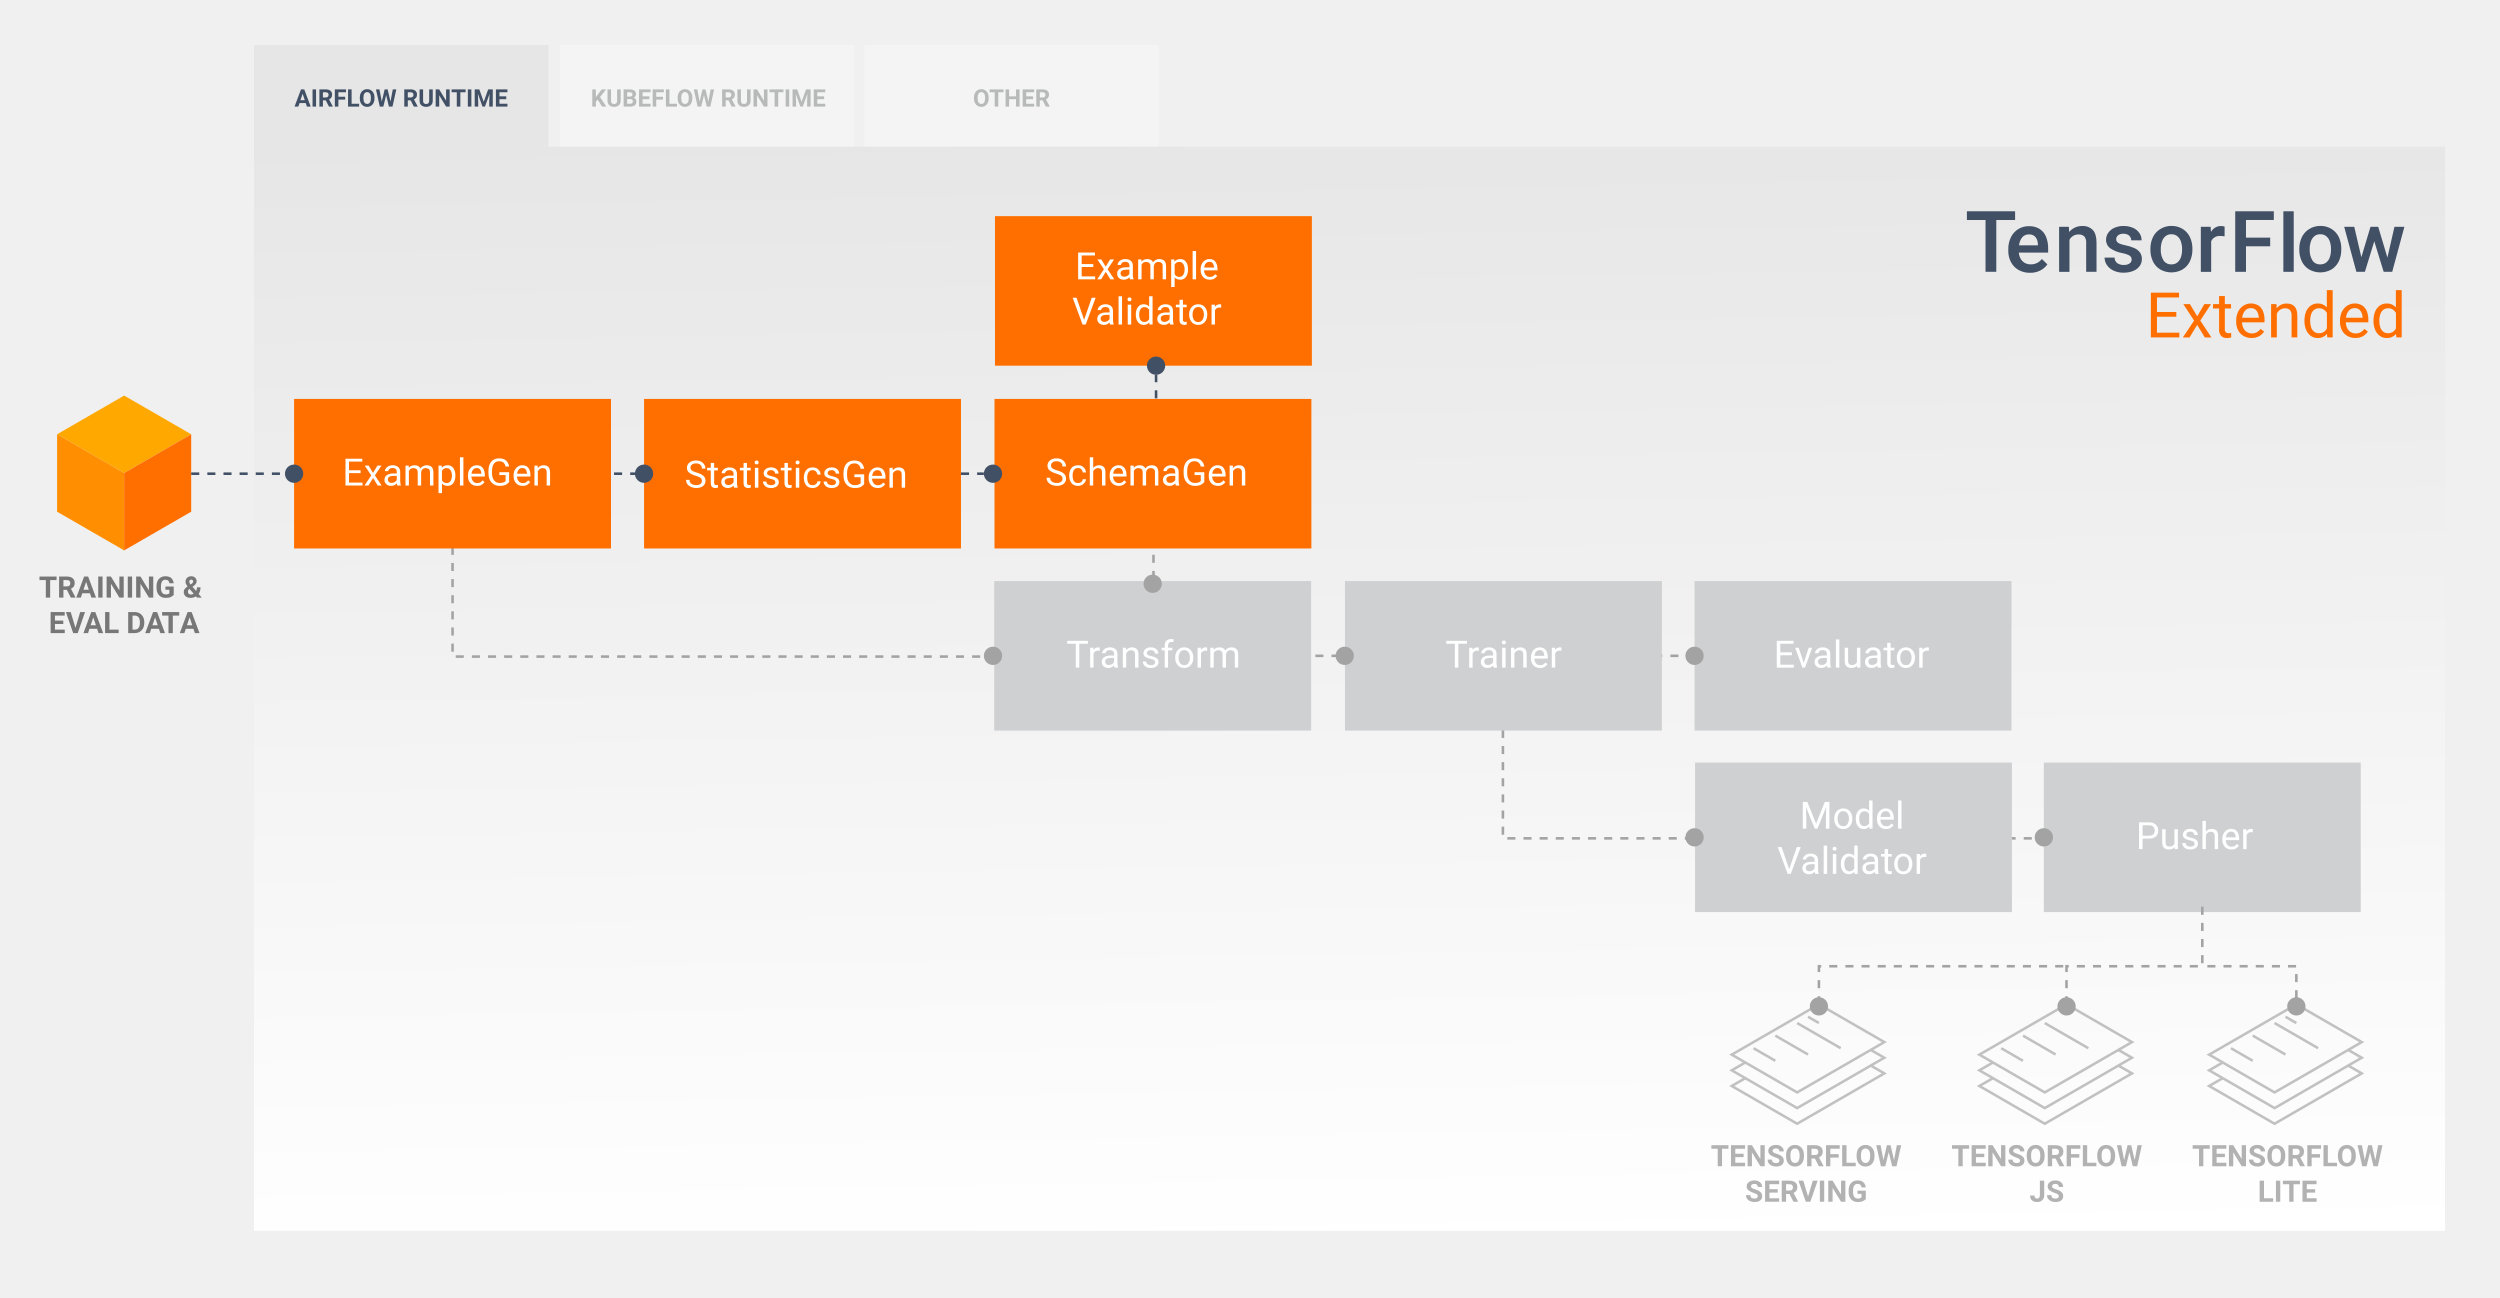
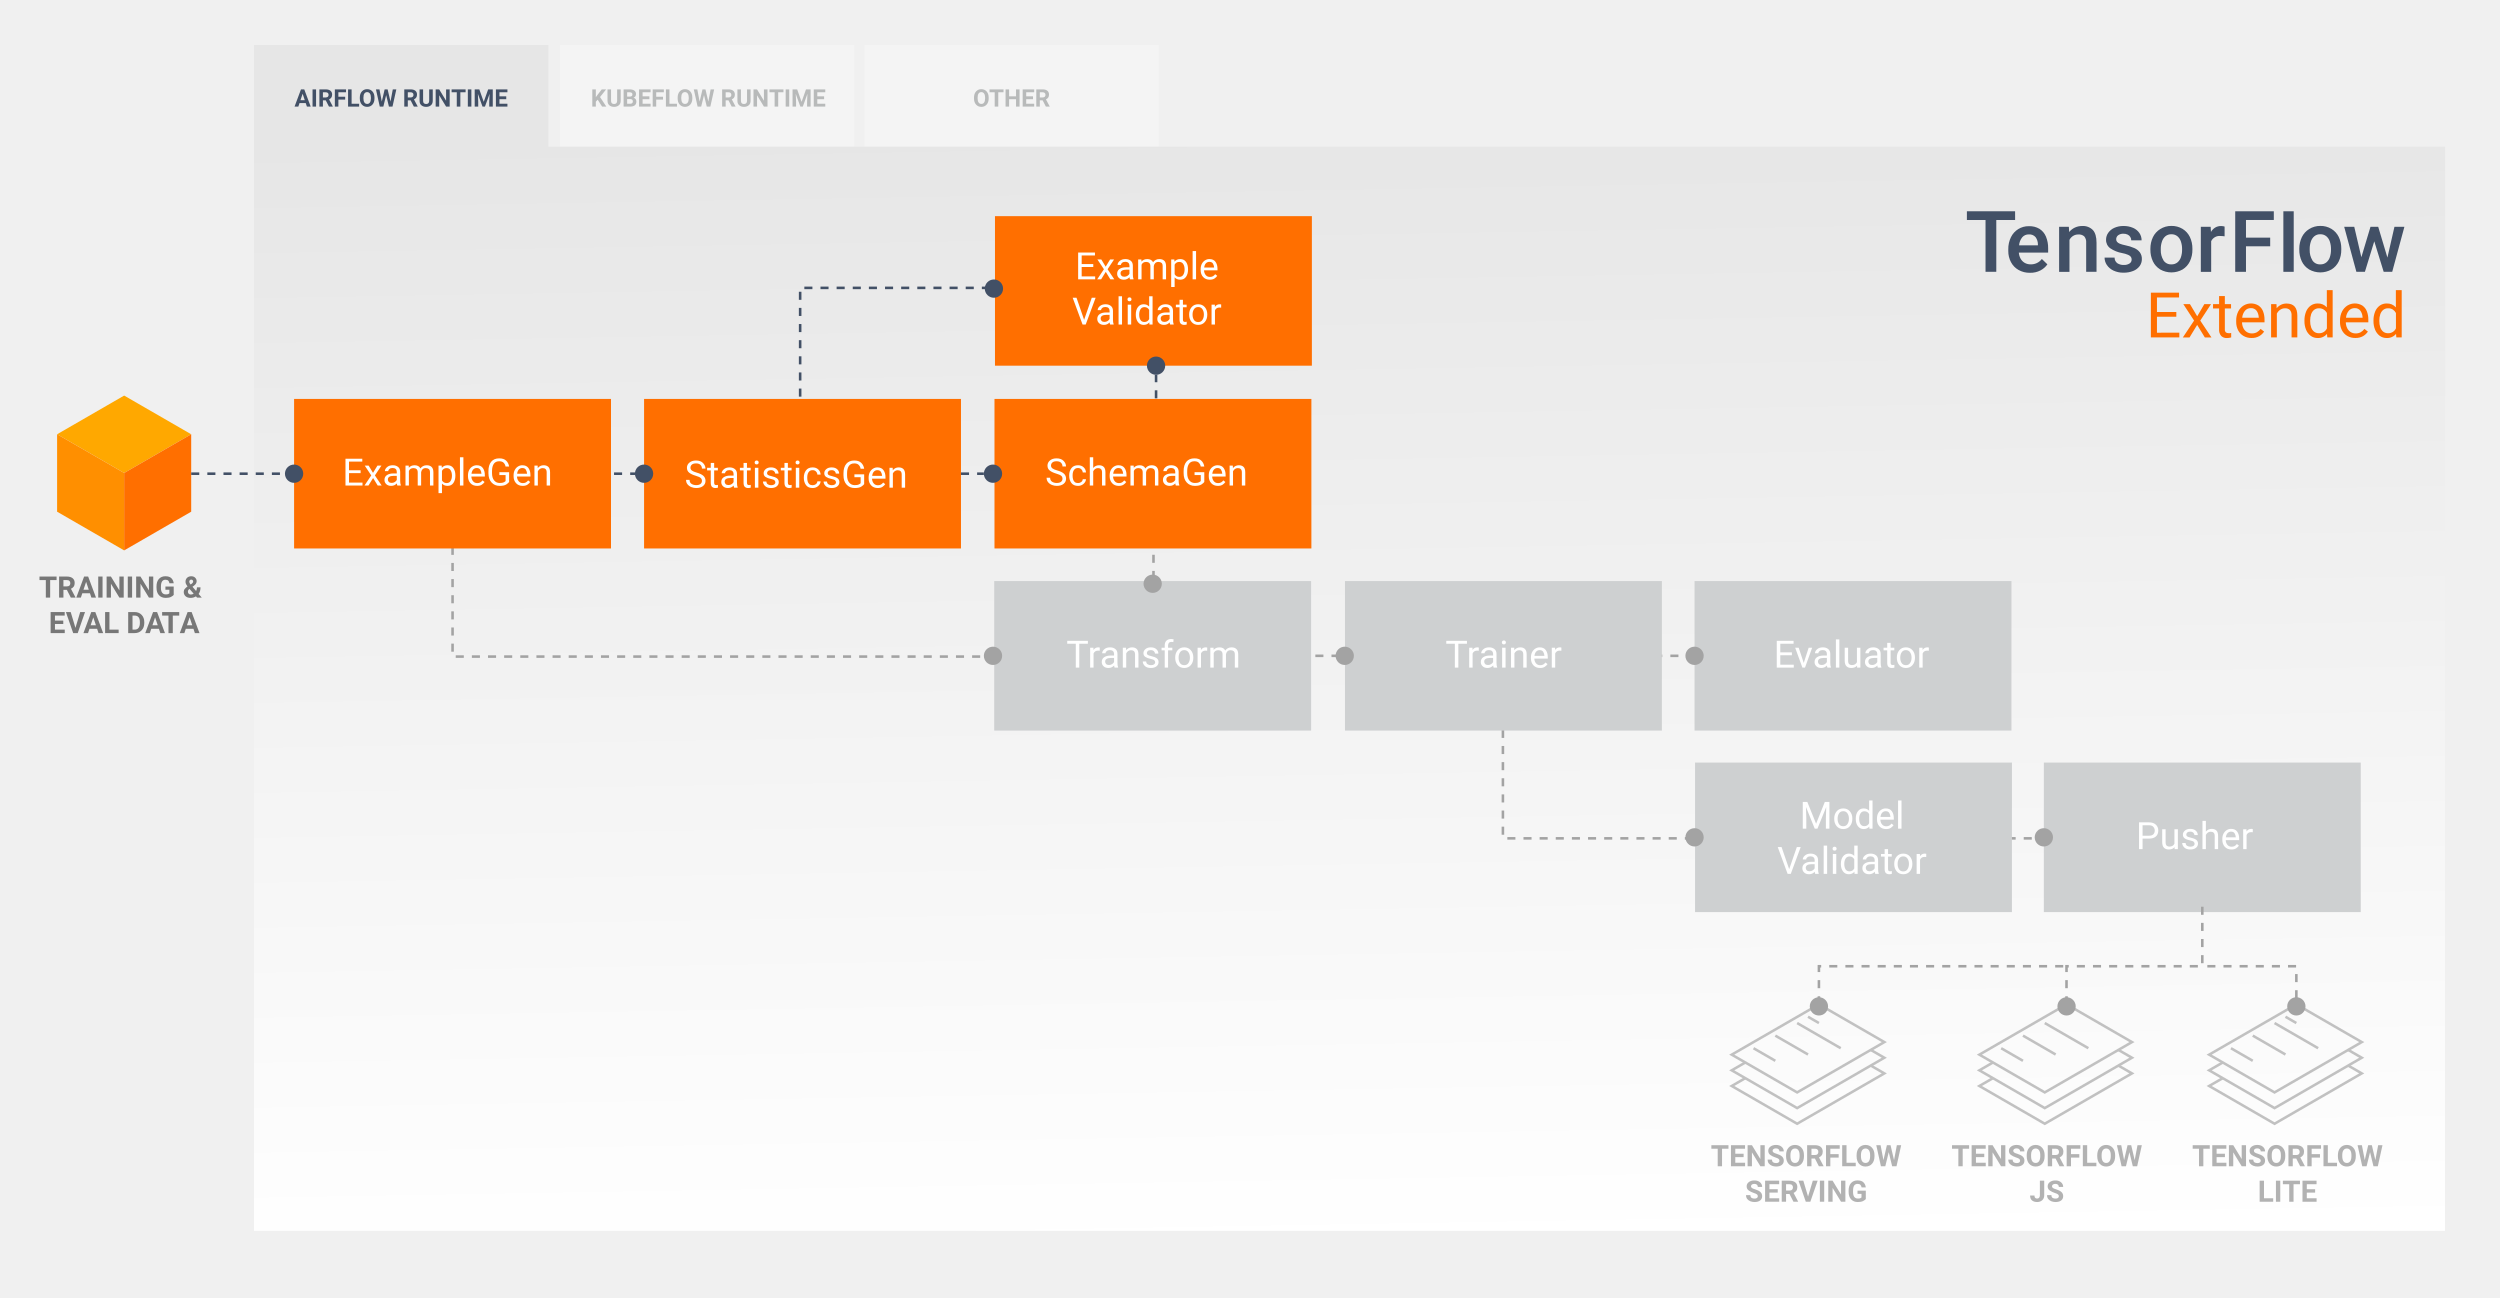
<svg xmlns="http://www.w3.org/2000/svg" id="svg161" viewBox="0 0 929.55 482.34">
  <defs>
    <style>.cls-1{fill:#f4f4f4;}.cls-2{fill:url(#linear-gradient);}.cls-3{fill:url(#linear-gradient-2);}.cls-4,.cls-9{font-size:11px;}.cls-4{fill:#b2b2b2;}.cls-15,.cls-19,.cls-4,.cls-9{font-family:Roboto-Bold, Roboto;font-weight:700;}.cls-5{letter-spacing:-0.03em;}.cls-6{letter-spacing:0em;}.cls-7{letter-spacing:-0.01em;}.cls-8{letter-spacing:0em;}.cls-9{fill:#777;}.cls-10{letter-spacing:0em;}.cls-11{letter-spacing:0.01em;}.cls-12{letter-spacing:-0.06em;}.cls-13{letter-spacing:-0.01em;}.cls-14{letter-spacing:-0.06em;}.cls-15,.cls-19{font-size:9px;}.cls-15,.cls-26{fill:#425066;}.cls-16{letter-spacing:-0.03em;}.cls-17{letter-spacing:0em;}.cls-18{letter-spacing:0em;}.cls-19{fill:#b8baba;}.cls-20{letter-spacing:0em;}.cls-21{letter-spacing:-0.03em;}.cls-22{letter-spacing:0em;}.cls-23{fill:#ffa800;}.cls-24{fill:#ff8f00;}.cls-25{fill:#ff6f00;}.cls-27{font-size:14px;fill:#fff;font-family:Roboto-Regular, Roboto;}.cls-28{letter-spacing:-0.02em;}.cls-29{letter-spacing:-0.01em;}.cls-30{fill:#ced0d1;}.cls-31,.cls-32,.cls-37{fill:none;stroke-miterlimit:10;stroke-width:0.96px;}.cls-31{stroke:#c1c1c1;}.cls-32{stroke:#425066;}.cls-32,.cls-37{stroke-dasharray:3 3;}.cls-33{letter-spacing:-0.03em;}.cls-34{letter-spacing:-0.02em;}.cls-35{letter-spacing:-0.01em;}.cls-36{letter-spacing:-0.01em;}.cls-37{stroke:#a3a3a3;}.cls-38{fill:#a3a3a3;}</style>
    <linearGradient id="linear-gradient" x1="498.21" y1="45.51" x2="505.29" y2="463.47" gradientUnits="userSpaceOnUse">
      <stop offset="0" stop-color="#e6e6e6" />
      <stop offset="1" stop-color="#fff" />
    </linearGradient>
    <linearGradient id="linear-gradient-2" x1="94.45" y1="36.36" x2="203.91" y2="36.36" gradientUnits="userSpaceOnUse">
      <stop offset="0" stop-color="#e6e6e6" />
      <stop offset="1" stop-color="#e6e6e6" />
    </linearGradient>
  </defs>
  <rect class="cls-1" x="321.39" y="16.73" width="109.47" height="39.27" />
  <rect class="cls-1" x="208.16" y="16.73" width="109.47" height="39.27" />
  <rect class="cls-2" x="94.45" y="54.52" width="814.66" height="403.14" />
  <rect class="cls-3" x="94.45" y="16.73" width="109.47" height="39.27" />
  <text class="cls-4" transform="translate(636.1 433.63)">TENSORF<tspan class="cls-5" x="48.16" y="0">L</tspan>
    <tspan class="cls-6" x="53.75" y="0">OW</tspan>
    <tspan x="12.73" y="13.2">SE</tspan>
    <tspan class="cls-7" x="25.68" y="13.2">R</tspan>
    <tspan class="cls-8" x="32.58" y="13.2">VING</tspan>
  </text>
  <text class="cls-9" transform="translate(14.46 222.2)">T<tspan class="cls-10" x="6.81" y="0">R</tspan>
    <tspan class="cls-8" x="13.86" y="0">AINING &amp; </tspan>
    <tspan class="cls-11" x="3.66" y="13.2">E</tspan>
    <tspan class="cls-12" x="10" y="13.2">V</tspan>
    <tspan class="cls-8" x="16.52" y="13.2">A</tspan>
    <tspan class="cls-7" x="23.92" y="13.2">L</tspan>
    <tspan x="29.76" y="13.2"> </tspan>
    <tspan class="cls-13" x="32.5" y="13.2">D</tspan>
    <tspan class="cls-14" x="39.5" y="13.2">AT</tspan>
    <tspan x="52.34" y="13.2">A</tspan>
  </text>
  <text class="cls-15" transform="translate(109.49 39.64)">AIRF<tspan class="cls-16" x="19.35" y="0">L</tspan>
    <tspan x="23.92" y="0">OW RU</tspan>
    <tspan class="cls-17" x="51.92" y="0">N</tspan>
    <tspan class="cls-18" x="58.24" y="0">TIME</tspan>
  </text>
  <text class="cls-19" transform="translate(219.65 39.64)">KUBEF<tspan class="cls-16" x="27.37" y="0">L</tspan>
    <tspan class="cls-18" x="31.94" y="0">OW RU</tspan>
    <tspan class="cls-20" x="59.94" y="0">N</tspan>
    <tspan class="cls-18" x="66.26" y="0">TIME</tspan>
  </text>
  <text class="cls-19" transform="translate(361.78 39.64)">
    <tspan class="cls-21">O</tspan>
    <tspan x="5.96" y="0">THER</tspan>
  </text>
  <text class="cls-4" transform="translate(725.58 433.63)">TENSORF<tspan class="cls-5" x="48.16" y="0">L</tspan>
    <tspan class="cls-6" x="53.75" y="0">OW</tspan>
    <tspan x="29.03" y="13.2">JS</tspan>
  </text>
  <text class="cls-4" transform="translate(815.06 433.63)">TENSORF<tspan class="cls-5" x="48.16" y="0">L</tspan>
    <tspan class="cls-6" x="53.75" y="0">OW</tspan>
    <tspan x="24.42" y="13.2">L</tspan>
    <tspan class="cls-22" x="30.38" y="13.2">I</tspan>
    <tspan class="cls-8" x="33.54" y="13.2">TE</tspan>
  </text>
  <polygon class="cls-23" points="21.23 161.47 46.16 147.08 71.09 161.47 46.16 175.86 21.23 161.47" />
  <polygon class="cls-24" points="21.23 161.47 21.23 190.26 46.16 204.65 46.16 175.86 21.23 161.47" />
  <polygon class="cls-25" points="71.09 161.47 71.09 190.26 46.16 204.65 46.16 175.86 71.09 161.47" />
  <path class="cls-25" d="M810.32,123.68v1.78H799.74V108.81h10.47v1.8H802V116h7.2v1.78H802v5.93Z" />
  <path class="cls-25" d="M819.61,113.09h2.49l-4,6.11,4.16,6.27h-2.46l-2.85-4.66-2.84,4.66h-2.49l4.18-6.27-4-6.11h2.47l2.7,4.52Z" />
  <path class="cls-25" d="M829.6,125.46a5.47,5.47,0,0,1-1.64.23,2.82,2.82,0,0,1-2.08-.78,3.46,3.46,0,0,1-.78-2.53V114.7h-2.25v-1.61h2.25v-3h2.14v3h2.31v1.61h-2.31v7.7a1.5,1.5,0,0,0,.37,1.18,1.51,1.51,0,0,0,1,.3,3.8,3.8,0,0,0,.53,0l.46-.09Z" />
  <path class="cls-25" d="M842,119.86h-8.37a5.18,5.18,0,0,0,.48,2.09,3.58,3.58,0,0,0,1.26,1.48,3.38,3.38,0,0,0,1.92.54,3.77,3.77,0,0,0,1.86-.43,4.53,4.53,0,0,0,1.4-1.25l1.29,1A5.4,5.4,0,0,1,840,125a5.54,5.54,0,0,1-2.84.67,5.74,5.74,0,0,1-3-.77,5.19,5.19,0,0,1-2-2.13,6.63,6.63,0,0,1-.7-3.09v-.49a7.21,7.21,0,0,1,.76-3.38,5.54,5.54,0,0,1,2-2.21,5.34,5.34,0,0,1,5.53,0,4.57,4.57,0,0,1,1.69,2.13,8.37,8.37,0,0,1,.55,3.15ZM839.85,118a4.63,4.63,0,0,0-.78-2.43,2.49,2.49,0,0,0-2.18-1,2.77,2.77,0,0,0-2.13.93,4.69,4.69,0,0,0-1.07,2.64h6.17Z" />
  <path class="cls-25" d="M854.19,117.35v8.11h-2.14v-8.13a2.91,2.91,0,0,0-.61-2.06,2.44,2.44,0,0,0-1.85-.64,3.05,3.05,0,0,0-1.77.54,3.78,3.78,0,0,0-1.24,1.44v8.85h-2.14V113.09h2l.07,1.52a4.71,4.71,0,0,1,1.61-1.29,4.66,4.66,0,0,1,2.07-.46Q854.19,112.86,854.19,117.35Z" />
  <path class="cls-25" d="M867.33,107.89v17.57h-2l-.1-1.32a4.29,4.29,0,0,1-3.52,1.54,4.19,4.19,0,0,1-2.54-.81,5.27,5.27,0,0,1-1.72-2.24,8.12,8.12,0,0,1-.61-3.23v-.24a8.41,8.41,0,0,1,.61-3.31,5.07,5.07,0,0,1,1.72-2.22,4.33,4.33,0,0,1,2.57-.79,4.25,4.25,0,0,1,3.42,1.45v-6.42Zm-2.14,14.22v-5.73A3.44,3.44,0,0,0,864,115.1a3.11,3.11,0,0,0-1.74-.47,2.83,2.83,0,0,0-1.85.6,3.48,3.48,0,0,0-1.09,1.63,7.17,7.17,0,0,0-.35,2.31v.24a7,7,0,0,0,.35,2.29,3.47,3.47,0,0,0,1.08,1.61,2.81,2.81,0,0,0,1.83.59A3.09,3.09,0,0,0,865.19,122.11Z" />
  <path class="cls-25" d="M880.59,119.86h-8.37a5.18,5.18,0,0,0,.48,2.09,3.58,3.58,0,0,0,1.26,1.48,3.38,3.38,0,0,0,1.92.54,3.77,3.77,0,0,0,1.86-.43,4.53,4.53,0,0,0,1.4-1.25l1.29,1A5.4,5.4,0,0,1,878.6,125a5.54,5.54,0,0,1-2.84.67,5.74,5.74,0,0,1-3-.77,5.19,5.19,0,0,1-2-2.13,6.63,6.63,0,0,1-.7-3.09v-.49a7.21,7.21,0,0,1,.76-3.38,5.54,5.54,0,0,1,2-2.21,5.34,5.34,0,0,1,5.53,0,4.57,4.57,0,0,1,1.69,2.13,8.37,8.37,0,0,1,.55,3.15ZM878.45,118a4.63,4.63,0,0,0-.78-2.43,2.49,2.49,0,0,0-2.18-1,2.77,2.77,0,0,0-2.13.93,4.69,4.69,0,0,0-1.07,2.64h6.17Z" />
  <path class="cls-25" d="M893,107.89v17.57h-2l-.1-1.32a4.29,4.29,0,0,1-3.52,1.54,4.19,4.19,0,0,1-2.54-.81,5.27,5.27,0,0,1-1.72-2.24,8.12,8.12,0,0,1-.61-3.23v-.24a8.41,8.41,0,0,1,.61-3.31,5.07,5.07,0,0,1,1.72-2.22,4.33,4.33,0,0,1,2.57-.79,4.25,4.25,0,0,1,3.42,1.45v-6.42Zm-2.14,14.22v-5.73a3.44,3.44,0,0,0-1.15-1.28,3.11,3.11,0,0,0-1.74-.47,2.83,2.83,0,0,0-1.85.6,3.48,3.48,0,0,0-1.09,1.63,7.17,7.17,0,0,0-.35,2.31v.24a7,7,0,0,0,.35,2.29,3.47,3.47,0,0,0,1.08,1.61,2.81,2.81,0,0,0,1.83.59A3.09,3.09,0,0,0,890.85,122.11Z" />
  <path class="cls-26" d="M749.26,81.79h-7v19.28h-4V81.79h-6.93V78.56h17.92Z" />
  <path class="cls-26" d="M761.54,93.91h-10.9a5.52,5.52,0,0,0,.66,2.27,4.06,4.06,0,0,0,1.51,1.55,4.31,4.31,0,0,0,2.22.56,5,5,0,0,0,4.17-2l2.06,2a7.19,7.19,0,0,1-2.54,2.24,8,8,0,0,1-3.93.9,8.35,8.35,0,0,1-4.27-1.06,7.17,7.17,0,0,1-2.8-2.9,8.68,8.68,0,0,1-1-4.13v-.63a9.92,9.92,0,0,1,1-4.54,7.36,7.36,0,0,1,2.72-3,7.28,7.28,0,0,1,3.9-1.07,7.19,7.19,0,0,1,4,1,6.3,6.3,0,0,1,2.4,2.9,10.92,10.92,0,0,1,.8,4.32Zm-3.8-3.08a4.62,4.62,0,0,0-.88-2.67,3,3,0,0,0-2.5-1,3.1,3.1,0,0,0-2.44,1.05,5.5,5.5,0,0,0-1.19,3h7Z" />
  <path class="cls-26" d="M778.15,85.51q1.38,1.48,1.38,4.77v10.79h-3.85V90.25a3.23,3.23,0,0,0-.72-2.37,3,3,0,0,0-2.2-.7,3.6,3.6,0,0,0-1.93.53,3.83,3.83,0,0,0-1.36,1.47v11.91h-3.85V84.34h3.62l.12,1.93a6.12,6.12,0,0,1,2.13-1.66,6.33,6.33,0,0,1,2.72-.58A5.13,5.13,0,0,1,778.15,85.51Z" />
  <path class="cls-26" d="M784.63,92.31a3.78,3.78,0,0,1-1.56-3.19,4.42,4.42,0,0,1,.8-2.54,5.46,5.46,0,0,1,2.27-1.86,8,8,0,0,1,3.41-.69,8.55,8.55,0,0,1,3.58.7,5.5,5.5,0,0,1,2.34,1.91,4.77,4.77,0,0,1,.82,2.73h-3.85a2.35,2.35,0,0,0-1.31-2.13,3.36,3.36,0,0,0-1.58-.34,3.1,3.1,0,0,0-2,.59,1.83,1.83,0,0,0-.71,1.47,1.49,1.49,0,0,0,.3.94,2.54,2.54,0,0,0,1,.7,12,12,0,0,0,2.06.59,16.32,16.32,0,0,1,3.39,1.05,5.19,5.19,0,0,1,2.07,1.61,4.07,4.07,0,0,1,.73,2.47,4.36,4.36,0,0,1-.84,2.63,5.44,5.44,0,0,1-2.39,1.8,9.27,9.27,0,0,1-3.57.64,8.41,8.41,0,0,1-3.8-.8,6.05,6.05,0,0,1-2.44-2.09,4.88,4.88,0,0,1-.83-2.71h3.73a2.47,2.47,0,0,0,1,2.07,4.13,4.13,0,0,0,2.37.66,3.76,3.76,0,0,0,2.19-.55,1.7,1.7,0,0,0,.78-1.46,1.77,1.77,0,0,0-.28-1,2.48,2.48,0,0,0-1.06-.77,10.81,10.81,0,0,0-2.22-.65A11.21,11.21,0,0,1,784.63,92.31Z" />
  <path class="cls-26" d="M800.5,88.18a7.21,7.21,0,0,1,2.7-3A7.64,7.64,0,0,1,807.35,84a7.73,7.73,0,0,1,4.18,1.11,7.2,7.2,0,0,1,2.71,3,9.92,9.92,0,0,1,.94,4.38v.32a9.92,9.92,0,0,1-.94,4.38,7.16,7.16,0,0,1-2.7,3,8.44,8.44,0,0,1-8.33,0,7.14,7.14,0,0,1-2.71-3,9.91,9.91,0,0,1-.94-4.38v-.32A9.91,9.91,0,0,1,800.5,88.18Zm3.9,8.6a3.31,3.31,0,0,0,3,1.52,3.39,3.39,0,0,0,2.2-.72,4.2,4.2,0,0,0,1.31-1.94,8.34,8.34,0,0,0,.43-2.75v-.32a8.36,8.36,0,0,0-.43-2.74,4.23,4.23,0,0,0-1.32-2,3.42,3.42,0,0,0-2.23-.73,3.34,3.34,0,0,0-2.2.73,4.28,4.28,0,0,0-1.31,2,8.35,8.35,0,0,0-.43,2.74v.32A7,7,0,0,0,804.41,96.77Z" />
  <path class="cls-26" d="M826.54,84.1a3.14,3.14,0,0,1,.61.14l0,3.63a9.68,9.68,0,0,0-1.53-.12,3.43,3.43,0,0,0-3.46,1.93v11.4h-3.85V84.34h3.66l.11,1.89a4.67,4.67,0,0,1,1.58-1.62,4.12,4.12,0,0,1,2.18-.57A5,5,0,0,1,826.54,84.1Z" />
  <path class="cls-26" d="M835.1,81.79v6.57h9v3.22h-9v9.49h-4V78.56h14.35v3.23Z" />
  <path class="cls-26" d="M849,101.07V78.56h3.85v22.51Z" />
  <path class="cls-26" d="M855.87,88.18a7.21,7.21,0,0,1,2.7-3A7.64,7.64,0,0,1,862.71,84a7.73,7.73,0,0,1,4.18,1.11,7.2,7.2,0,0,1,2.71,3,9.92,9.92,0,0,1,.94,4.38v.32a9.92,9.92,0,0,1-.94,4.38,7.16,7.16,0,0,1-2.7,3,8.44,8.44,0,0,1-8.33,0,7.14,7.14,0,0,1-2.71-3,9.91,9.91,0,0,1-.94-4.38v-.32A9.91,9.91,0,0,1,855.87,88.18Zm3.9,8.6a3.31,3.31,0,0,0,3,1.52,3.39,3.39,0,0,0,2.2-.72,4.2,4.2,0,0,0,1.31-1.94,8.34,8.34,0,0,0,.43-2.75v-.32a8.36,8.36,0,0,0-.43-2.74,4.23,4.23,0,0,0-1.32-2,3.42,3.42,0,0,0-2.23-.73,3.34,3.34,0,0,0-2.2.73,4.28,4.28,0,0,0-1.31,2,8.35,8.35,0,0,0-.43,2.74v.32A7,7,0,0,0,859.78,96.77Z" />
  <path class="cls-26" d="M894,84.34l-4.53,16.73h-3.17L882.8,89.72l-3.48,11.35h-3.17l-4.53-16.73h3.74L878,95.64l3.39-11.3h2.88l3.42,11.44,2.61-11.44Z" />
  <rect class="cls-25" x="239.48" y="148.33" width="117.83" height="55.6" />
  <text class="cls-27" transform="translate(254.54 181.32)">StatisticsGen</text>
  <rect class="cls-25" x="369.77" y="148.33" width="117.83" height="55.6" />
  <text class="cls-27" transform="translate(388.6 180.52)">SchemaGen</text>
  <rect class="cls-25" x="369.95" y="80.37" width="117.83" height="55.6" />
  <text class="cls-27" transform="translate(399.72 103.86)">Example<tspan class="cls-28" x="-1.08" y="16.8">V</tspan>
    <tspan x="7.51" y="16.8">alida</tspan>
    <tspan class="cls-29" x="37.43" y="16.8">t</tspan>
    <tspan x="41.81" y="16.8">or</tspan>
  </text>
  <rect class="cls-30" x="759.94" y="283.54" width="117.83" height="55.6" />
  <text class="cls-27" transform="translate(794.18 315.72)">Pusher</text>
  <polyline class="cls-31" points="873.1 396.2 878.14 399.11 845.72 417.83 821.41 403.79 826.45 400.88" />
  <polyline class="cls-31" points="873.1 390.38 878.14 393.29 845.72 412.01 821.41 397.97 826.45 395.06" />
  <polygon class="cls-31" points="821.41 392.14 853.83 373.43 878.14 387.47 845.72 406.18 821.41 392.14" />
  <line class="cls-31" x1="845.72" y1="380.39" x2="861.93" y2="389.75" />
  <line class="cls-31" x1="837.62" y1="385.07" x2="849.78" y2="392.09" />
  <line class="cls-31" x1="829.51" y1="389.75" x2="837.62" y2="394.43" />
  <line class="cls-31" x1="849.78" y1="378.05" x2="853.83" y2="380.39" />
  <polyline class="cls-31" points="787.66 396.2 792.7 399.11 760.28 417.83 735.97 403.79 741.01 400.88" />
  <polyline class="cls-31" points="787.66 390.38 792.7 393.29 760.28 412.01 735.97 397.97 741.01 395.06" />
  <polygon class="cls-31" points="735.97 392.14 768.39 373.43 792.7 387.47 760.28 406.18 735.97 392.14" />
  <line class="cls-31" x1="760.28" y1="380.39" x2="776.49" y2="389.75" />
  <line class="cls-31" x1="752.18" y1="385.07" x2="764.33" y2="392.09" />
  <line class="cls-31" x1="744.07" y1="389.75" x2="752.18" y2="394.43" />
  <polyline class="cls-31" points="695.59 396.2 700.63 399.11 668.21 417.83 643.89 403.79 648.93 400.88" />
  <polyline class="cls-31" points="695.59 390.38 700.63 393.29 668.21 412.01 643.89 397.97 648.93 395.06" />
  <polygon class="cls-31" points="643.89 392.14 676.31 373.43 700.63 387.47 668.21 406.18 643.89 392.14" />
  <line class="cls-31" x1="668.21" y1="380.39" x2="684.42" y2="389.75" />
  <line class="cls-31" x1="660.1" y1="385.07" x2="672.26" y2="392.09" />
  <line class="cls-31" x1="652" y1="389.75" x2="660.1" y2="394.43" />
  <line class="cls-31" x1="672.26" y1="378.05" x2="676.31" y2="380.39" />
  <line class="cls-32" x1="71.09" y1="176.13" x2="109.35" y2="176.13" />
  <rect class="cls-30" x="369.67" y="216.05" width="117.83" height="55.6" />
  <text class="cls-27" transform="translate(396.47 248.23)">
    <tspan class="cls-33">T</tspan>
    <tspan class="cls-34" x="7.9" y="0">r</tspan>
    <tspan x="12.43" y="0">ansform</tspan>
  </text>
  <rect class="cls-30" x="630.07" y="216.05" width="117.83" height="55.6" />
  <text class="cls-27" transform="translate(659.48 248.23)">
    <tspan class="cls-35">E</tspan>
    <tspan class="cls-36" x="7.78" y="0">v</tspan>
    <tspan x="14.46" y="0">alua</tspan>
    <tspan class="cls-29" x="40.8" y="0">t</tspan>
    <tspan x="45.18" y="0">or</tspan>
  </text>
  <polyline class="cls-37" points="558.81 271.37 558.81 311.72 761.75 311.72" />
  <rect class="cls-30" x="630.25" y="283.54" width="117.83" height="55.6" />
  <text class="cls-27" transform="translate(669.15 308.12)">Model<tspan class="cls-28" x="-8.35" y="16.8">V</tspan>
    <tspan x="0.25" y="16.8">alida</tspan>
    <tspan class="cls-29" x="30.17" y="16.8">t</tspan>
    <tspan x="34.54" y="16.8">or</tspan>
  </text>
  <polyline class="cls-37" points="370.45 244.13 168.27 244.13 168.27 203.33" />
  <line class="cls-32" x1="222.31" y1="176.13" x2="236.16" y2="176.13" />
  <line class="cls-32" x1="357.31" y1="176.13" x2="365.82" y2="176.13" />
  <circle class="cls-26" cx="239.48" cy="176.13" r="3.4" />
  <circle class="cls-26" cx="369.22" cy="176.13" r="3.4" />
  <circle class="cls-26" cx="429.85" cy="135.97" r="3.4" />
  <circle class="cls-38" cx="369.22" cy="243.85" r="3.4" />
  <circle class="cls-38" cx="428.59" cy="217.05" r="3.4" />
  <circle class="cls-38" cx="630.07" cy="243.85" r="3.4" />
  <circle class="cls-38" cx="630.07" cy="311.34" r="3.4" />
  <circle class="cls-38" cx="676.31" cy="374.19" r="3.4" />
  <circle class="cls-38" cx="768.39" cy="374.19" r="3.4" />
  <circle class="cls-38" cx="853.83" cy="374.19" r="3.4" />
  <circle class="cls-38" cx="759.94" cy="311.34" r="3.4" />
  <rect class="cls-25" x="109.35" y="148.33" width="117.83" height="55.6" />
  <text class="cls-27" transform="translate(127.3 180.52)">ExampleGen</text>
  <circle class="cls-26" cx="109.35" cy="176.13" r="3.4" />
  <polyline class="cls-37" points="818.86 337.14 818.86 359.27 853.83 359.27 853.83 373.43" />
  <polyline class="cls-37" points="768.37 373.43 768.37 359.27 818.86 359.27" />
  <polyline class="cls-37" points="676.31 373.43 676.31 359.27 768.37 359.27" />
  <line class="cls-32" x1="429.85" y1="148.12" x2="429.85" y2="139.37" />
  <line class="cls-37" x1="428.89" y1="215.27" x2="428.89" y2="203.72" />
  <line class="cls-37" x1="630.07" y1="243.85" x2="487.5" y2="243.85" />
  <rect class="cls-30" x="500.09" y="216.05" width="117.83" height="55.6" />
  <text class="cls-27" transform="translate(537.41 248.23)">
    <tspan class="cls-33">T</tspan>
    <tspan class="cls-34" x="7.9" y="0">r</tspan>
    <tspan x="12.43" y="0">ainer</tspan>
  </text>
  <circle class="cls-38" cx="500" cy="243.85" r="3.4" />
+   <circle class="cls-26" cx="369.56" cy="107.31" r="3.4" />
+   <polyline class="cls-32" points="297.51 147.48 297.51 107.04 369.06 107.04" />
</svg>
